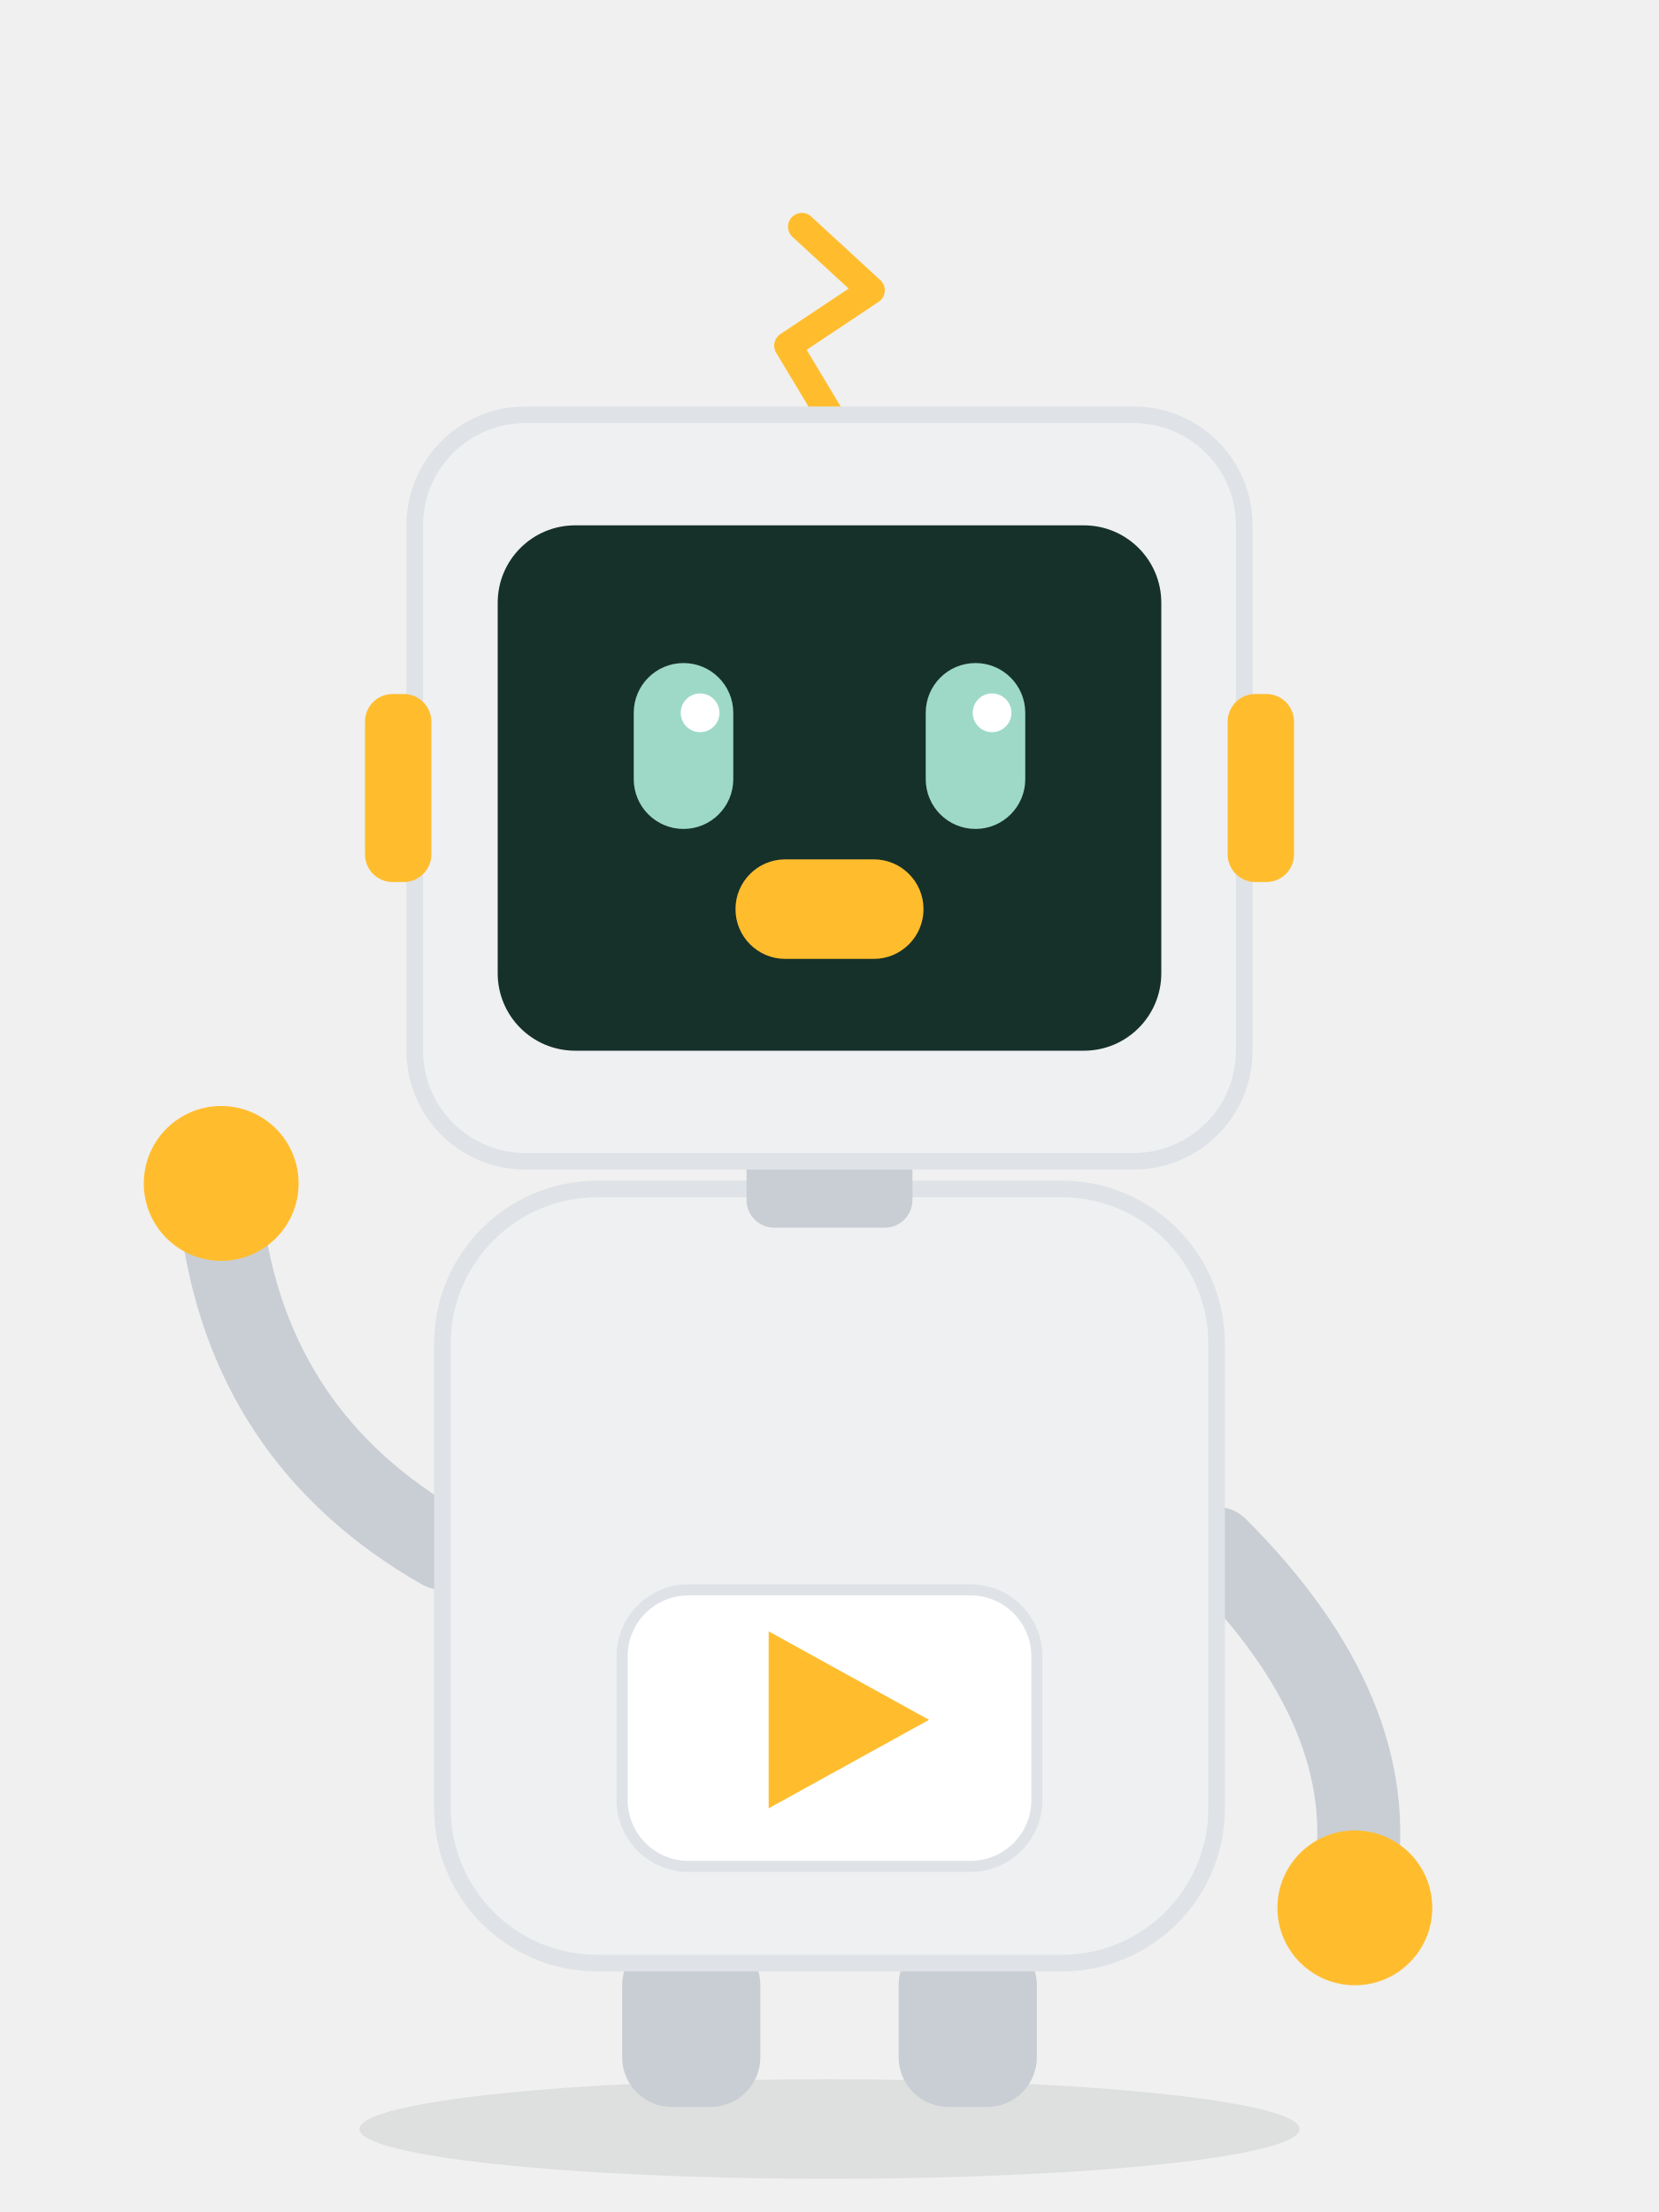
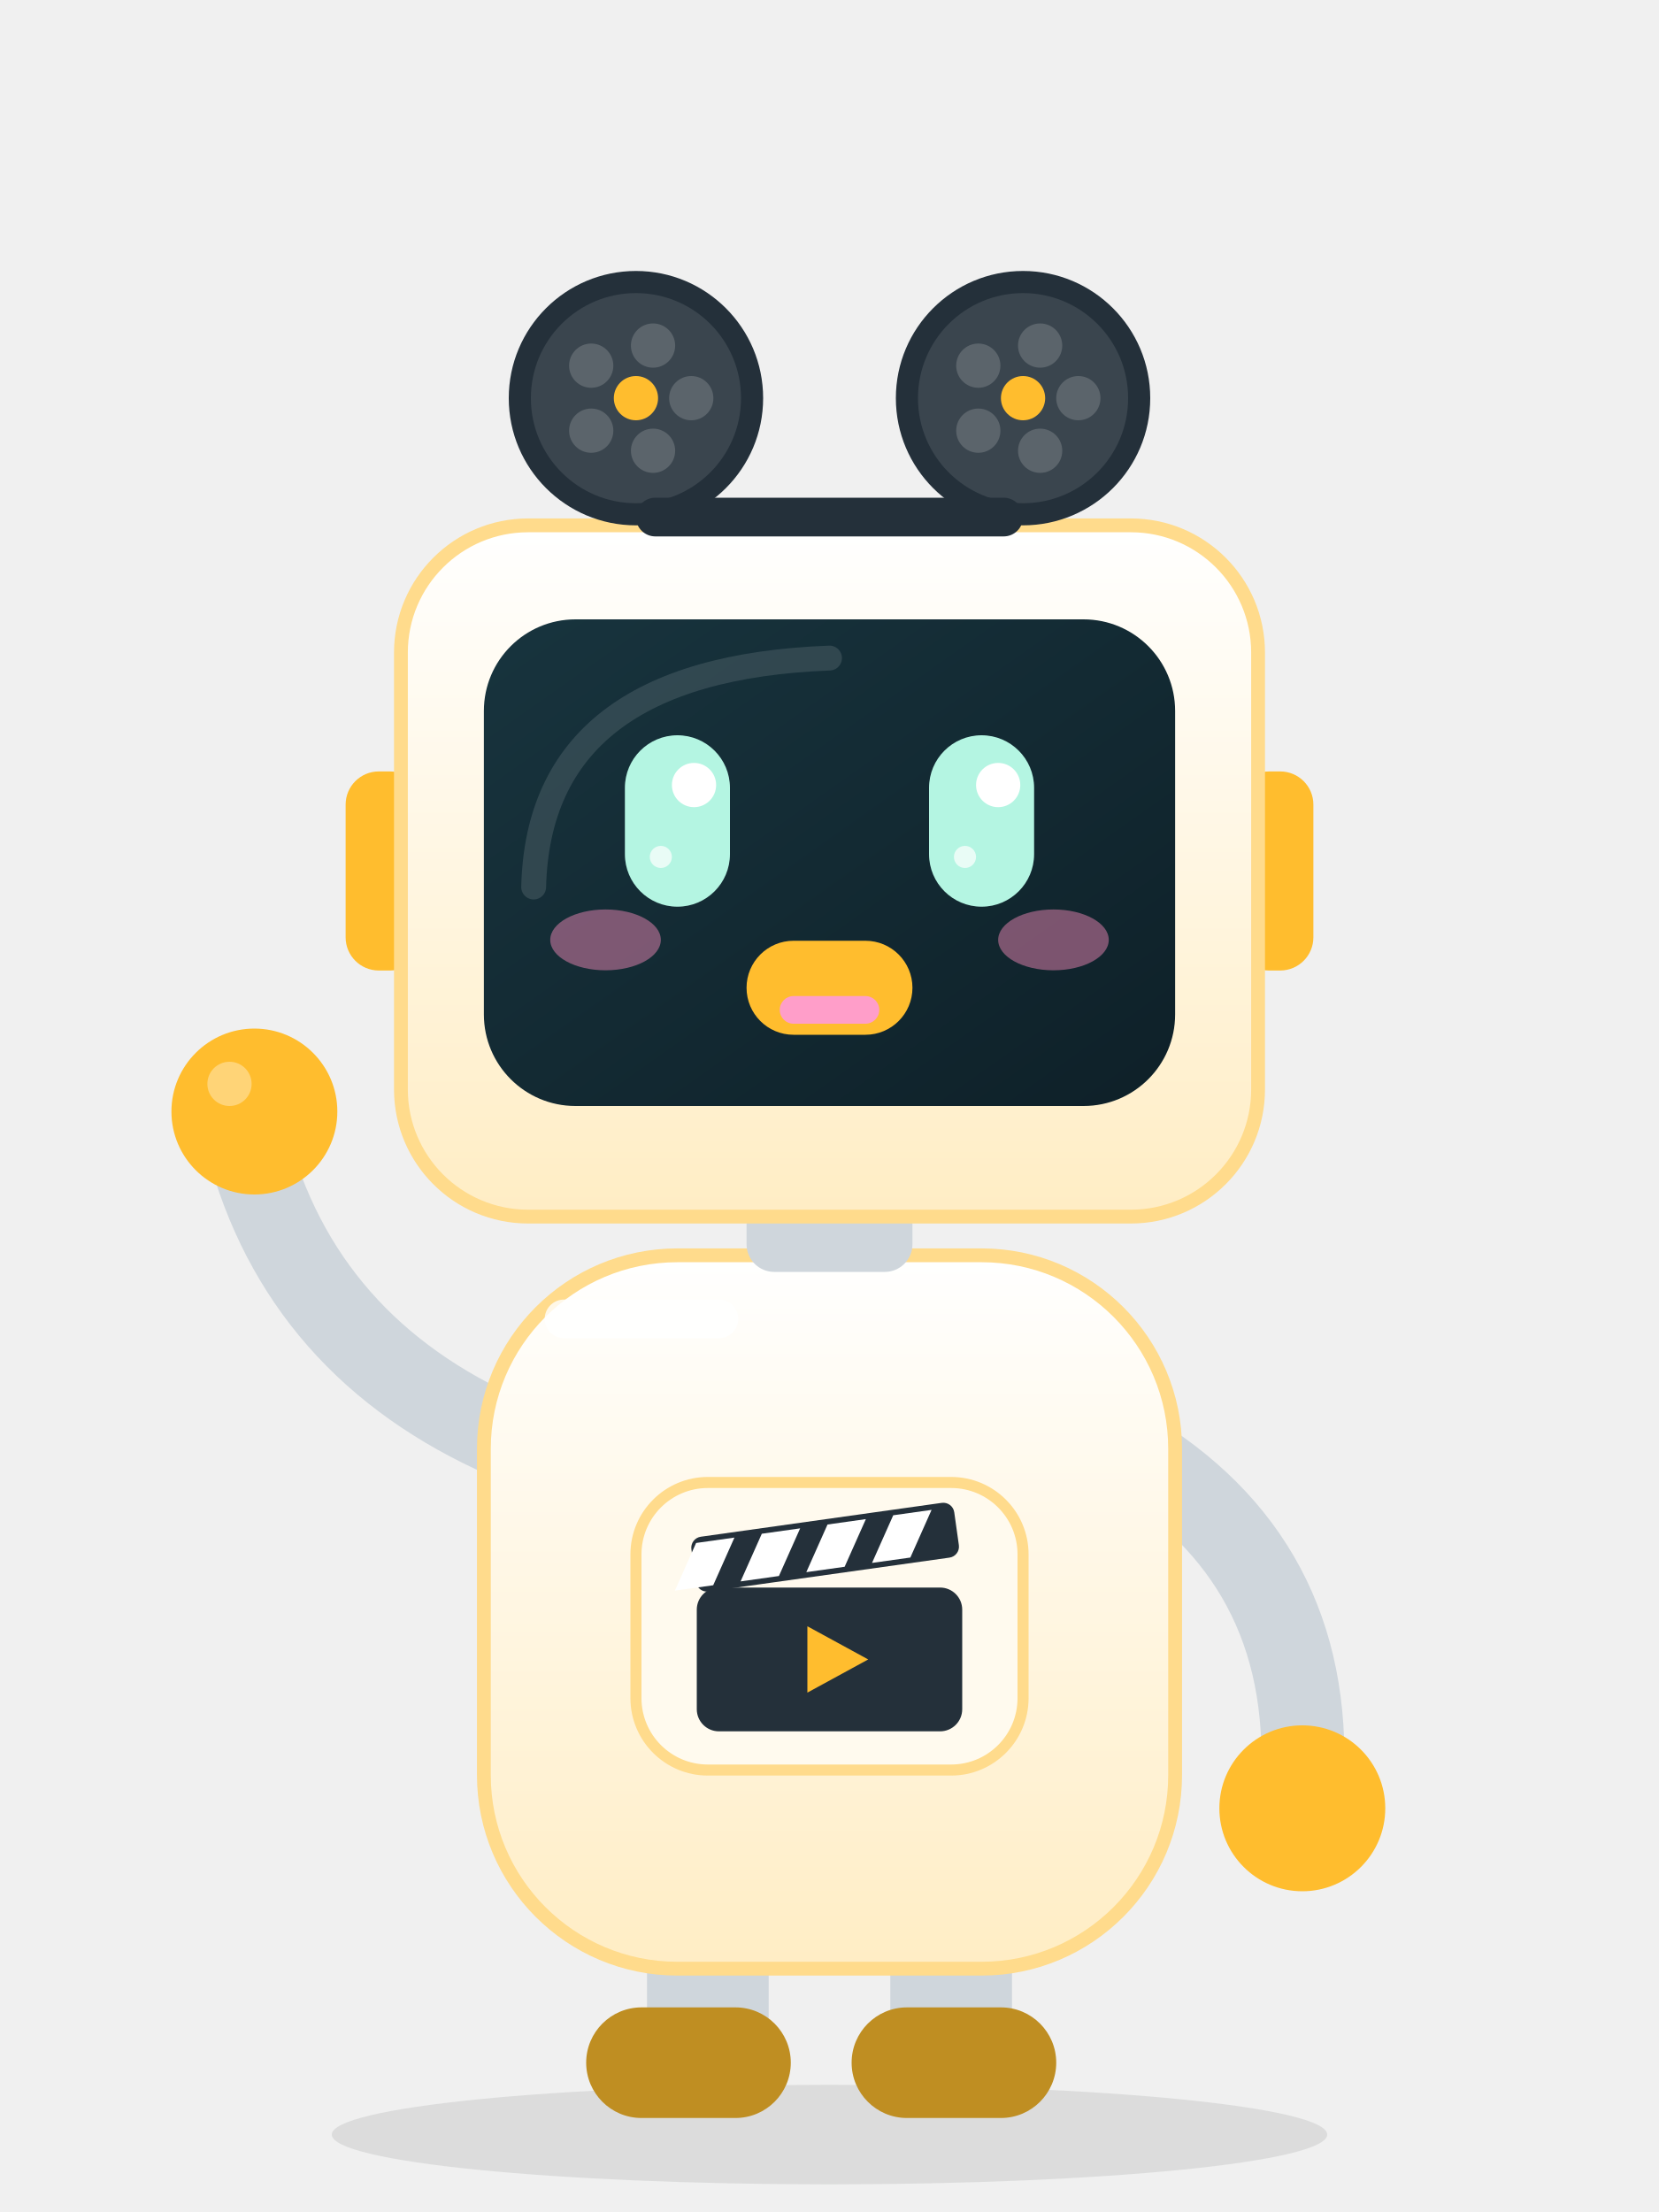
<svg xmlns="http://www.w3.org/2000/svg" viewBox="0 0 600 800" width="600" height="800">
-   <ellipse cx="300" cy="770" rx="170" ry="18" fill="#111816" opacity=".08" />
-   <polyline points="300,150 285,125 315,105 290,82" fill="none" stroke="#ffbd2e" stroke-width="10" stroke-linecap="round" stroke-linejoin="round" />
-   <path d="M160 560 Q90 520 80 440" fill="none" stroke="#c9ced4" stroke-width="30" stroke-linecap="round" />
-   <circle cx="80" cy="428" r="28" fill="#ffbd2e" />
-   <path d="M440 560 Q500 620 490 680" fill="none" stroke="#c9ced4" stroke-width="30" stroke-linecap="round" />
-   <circle cx="490" cy="690" r="28" fill="#ffbd2e" />
-   <rect x="225" y="700" width="50" height="62" rx="18" fill="#c9ced4" />
-   <rect x="325" y="700" width="50" height="62" rx="18" fill="#c9ced4" />
-   <rect x="160" y="430" width="280" height="280" rx="56" fill="#eef0f2" stroke="#dfe2e6" stroke-width="6" />
-   <rect x="225" y="575" width="150" height="100" rx="24" fill="#ffffff" stroke="#dfe2e6" stroke-width="4" />
-   <path d="M278 590 L336 622 L278 654 Z" fill="#ffbd2e" />
-   <rect x="270" y="410" width="60" height="34" rx="10" fill="#c9ced4" />
-   <rect x="150" y="150" width="300" height="270" rx="40" fill="#eef0f2" stroke="#dfe2e6" stroke-width="6" />
-   <rect x="132" y="251.0" width="24" height="68" rx="10" fill="#ffbd2e" />
-   <rect x="444" y="251.0" width="24" height="68" rx="10" fill="#ffbd2e" />
-   <rect x="180" y="190" width="240" height="190" rx="28.0" fill="#16302a" />
-   <rect x="229.2" y="239.8" width="36" height="60" rx="18" fill="#9ed9c7" />
-   <rect x="334.8" y="239.8" width="36" height="60" rx="18" fill="#9ed9c7" />
-   <circle cx="253.2" cy="257.8" r="7" fill="#ffffff" />
-   <circle cx="358.8" cy="257.8" r="7" fill="#ffffff" />
-   <rect x="266" y="310.8" width="68" height="36" rx="18" fill="#ffbd2e" />
+   <defs>
+     <linearGradient id="body" x1="0" y1="0" x2="0" y2="1">
+       <stop offset="0" stop-color="#ffffff" />
+       <stop offset="1" stop-color="#ffedc4" />
+     </linearGradient>
+     <linearGradient id="screen" x1="0" y1="0" x2="1" y2="1">
+       <stop offset="0" stop-color="#18343e" />
+       <stop offset="1" stop-color="#0e2028" />
+     </linearGradient>
+   </defs>
+   <ellipse cx="300" cy="772" rx="180" ry="18" fill="#111816" opacity=".09" />
+   <rect x="234" y="692" width="44" height="60" rx="16" fill="#cfd6dc" />
+   <rect x="322" y="692" width="44" height="60" rx="16" fill="#cfd6dc" />
+   <rect x="212" y="726" width="74" height="40" rx="20" fill="#bf8e22" stroke="#bf8e22" stroke-width="0" />
+   <rect x="308" y="726" width="74" height="40" rx="20" fill="#bf8e22" stroke="#bf8e22" stroke-width="0" />
+   <path d="M193 524 Q115 494 92 422" fill="none" stroke="#cfd6dc" stroke-width="30" stroke-linecap="round" />
+   <path d="M407 524 Q475 564 471 644" fill="none" stroke="#cfd6dc" stroke-width="30" stroke-linecap="round" />
+   <rect x="175" y="454" width="250" height="258" rx="70" fill="url(#body)" stroke="#ffdb8c" stroke-width="5" />
+   <rect x="197" y="470" width="70.0" height="14" rx="7" fill="#ffffff" opacity=".8" />
+   <rect x="230" y="536.16" width="140" height="104" rx="26" fill="#fffaee" stroke="#ffdb8c" stroke-width="4" />
+   <rect x="252" y="574.16" width="96" height="52" rx="8" fill="#24303a" />
+   <rect x="252" y="556.16" width="96" height="20" rx="4" fill="#24303a" transform="rotate(-8 252 574.16)" />
+   <g transform="rotate(-8 252 574.16)">
+     <path d="M254 558.16 l14 0 l-10 16 l-14 0 Z" fill="#ffffff" />
+     <path d="M278 558.16 l14 0 l-10 16 l-14 0 Z" fill="#ffffff" />
+     <path d="M302 558.16 l14 0 l-10 16 l-14 0 Z" fill="#ffffff" />
+     <path d="M326 558.16 l14 0 l-10 16 l-14 0 Z" fill="#ffffff" />
+   </g>
+   <path d="M292 588.16 L314 600.16 L292 612.16 Z" fill="#ffbd2e" />
+   <circle cx="92" cy="402" r="30" fill="#ffbd2e" />
+   <circle cx="83" cy="392" r="8" fill="#ffffff" opacity=".35" />
+   <circle cx="471" cy="654" r="30" fill="#ffbd2e" />
+   <rect x="270" y="428" width="60" height="32" rx="10" fill="#cfd6dc" />
+   <rect x="125" y="279.0" width="28" height="72" rx="12" fill="#ffbd2e" />
+   <rect x="447" y="279.0" width="28" height="72" rx="12" fill="#ffbd2e" />
+   <rect x="145" y="190" width="310" height="250" rx="46" fill="url(#body)" stroke="#ffdb8c" stroke-width="5" />
+   <rect x="175" y="224" width="250" height="176" rx="33.12" fill="url(#screen)" />
+   <path d="M193 320.8 Q195 242 300.0 238" fill="none" stroke="#ffffff" stroke-width="9" stroke-linecap="round" opacity=".12" />
+   <rect x="226.0" y="265.92" width="38" height="62" rx="19" fill="#b4f5e2" />
+   <circle cx="251.0" cy="283.92" r="8" fill="#ffffff" />
+   <circle cx="239.0" cy="309.92" r="4" fill="#ffffff" opacity=".7" />
+   <rect x="336.0" y="265.92" width="38" height="62" rx="19" fill="#b4f5e2" />
+   <circle cx="361.0" cy="283.92" r="8" fill="#ffffff" />
+   <circle cx="349.0" cy="309.92" r="4" fill="#ffffff" opacity=".7" />
+   <ellipse cx="219.0" cy="339.92" rx="20" ry="11" fill="#ff8fbf" opacity=".45" />
+   <ellipse cx="381.0" cy="339.92" rx="20" ry="11" fill="#ff8fbf" opacity=".45" />
+   <rect x="270" y="340.24" width="60" height="34" rx="17" fill="#ffbd2e" />
+   <rect x="282" y="360.24" width="36" height="10" rx="5" fill="#ff9ec9" />
+   <circle cx="230.0" cy="144" r="46" fill="#24303a" />
+   <circle cx="230.0" cy="144" r="38" fill="#3a454e" />
+   <circle cx="250.0" cy="144.0" r="8" fill="#5b646b" />
+   <circle cx="236.181" cy="163.021" r="8" fill="#5b646b" />
+   <circle cx="213.821" cy="155.757" r="8" fill="#5b646b" />
+   <circle cx="213.818" cy="132.246" r="8" fill="#5b646b" />
+   <circle cx="236.178" cy="124.978" r="8" fill="#5b646b" />
+   <circle cx="230.0" cy="144" r="8" fill="#ffbd2e" />
+   <circle cx="370.0" cy="144" r="46" fill="#24303a" />
+   <circle cx="370.0" cy="144" r="38" fill="#3a454e" />
+   <circle cx="390.0" cy="144.0" r="8" fill="#5b646b" />
+   <circle cx="376.181" cy="163.021" r="8" fill="#5b646b" />
+   <circle cx="353.821" cy="155.757" r="8" fill="#5b646b" />
+   <circle cx="353.818" cy="132.246" r="8" fill="#5b646b" />
+   <circle cx="376.178" cy="124.978" r="8" fill="#5b646b" />
+   <circle cx="370.0" cy="144" r="8" fill="#ffbd2e" />
+   <rect x="230.0" y="180" width="140" height="14" rx="7" fill="#24303a" />
</svg>
